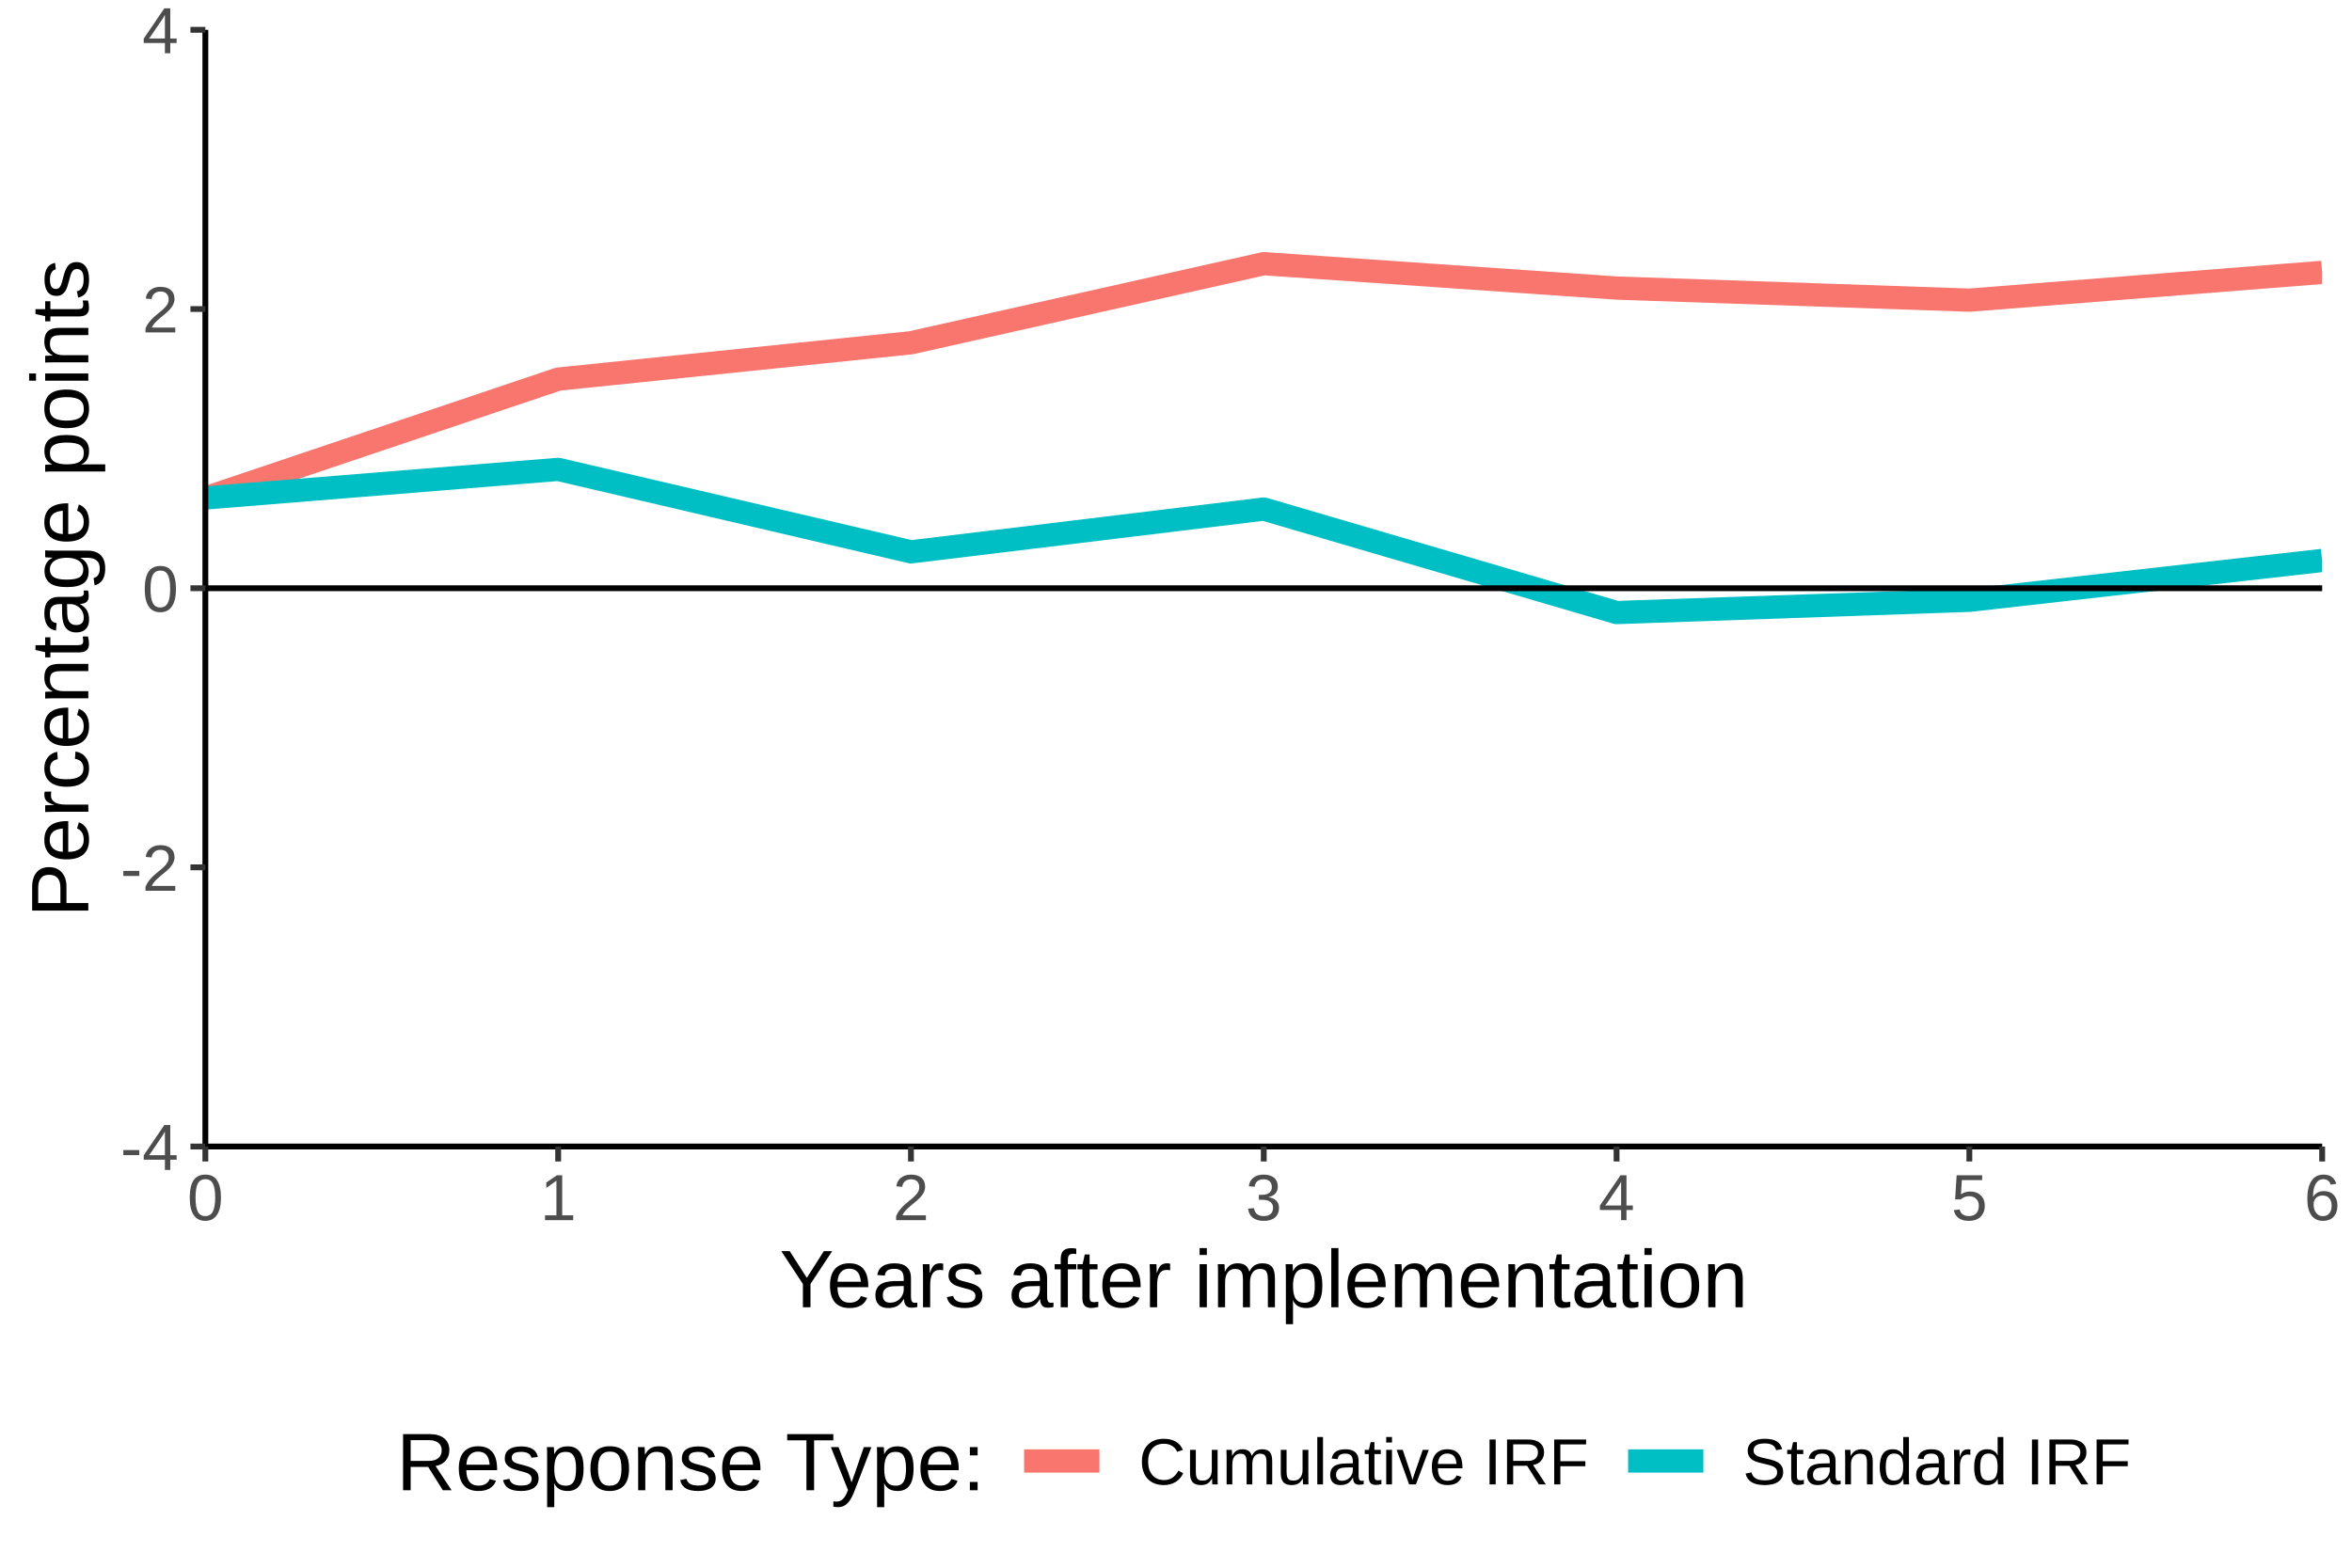
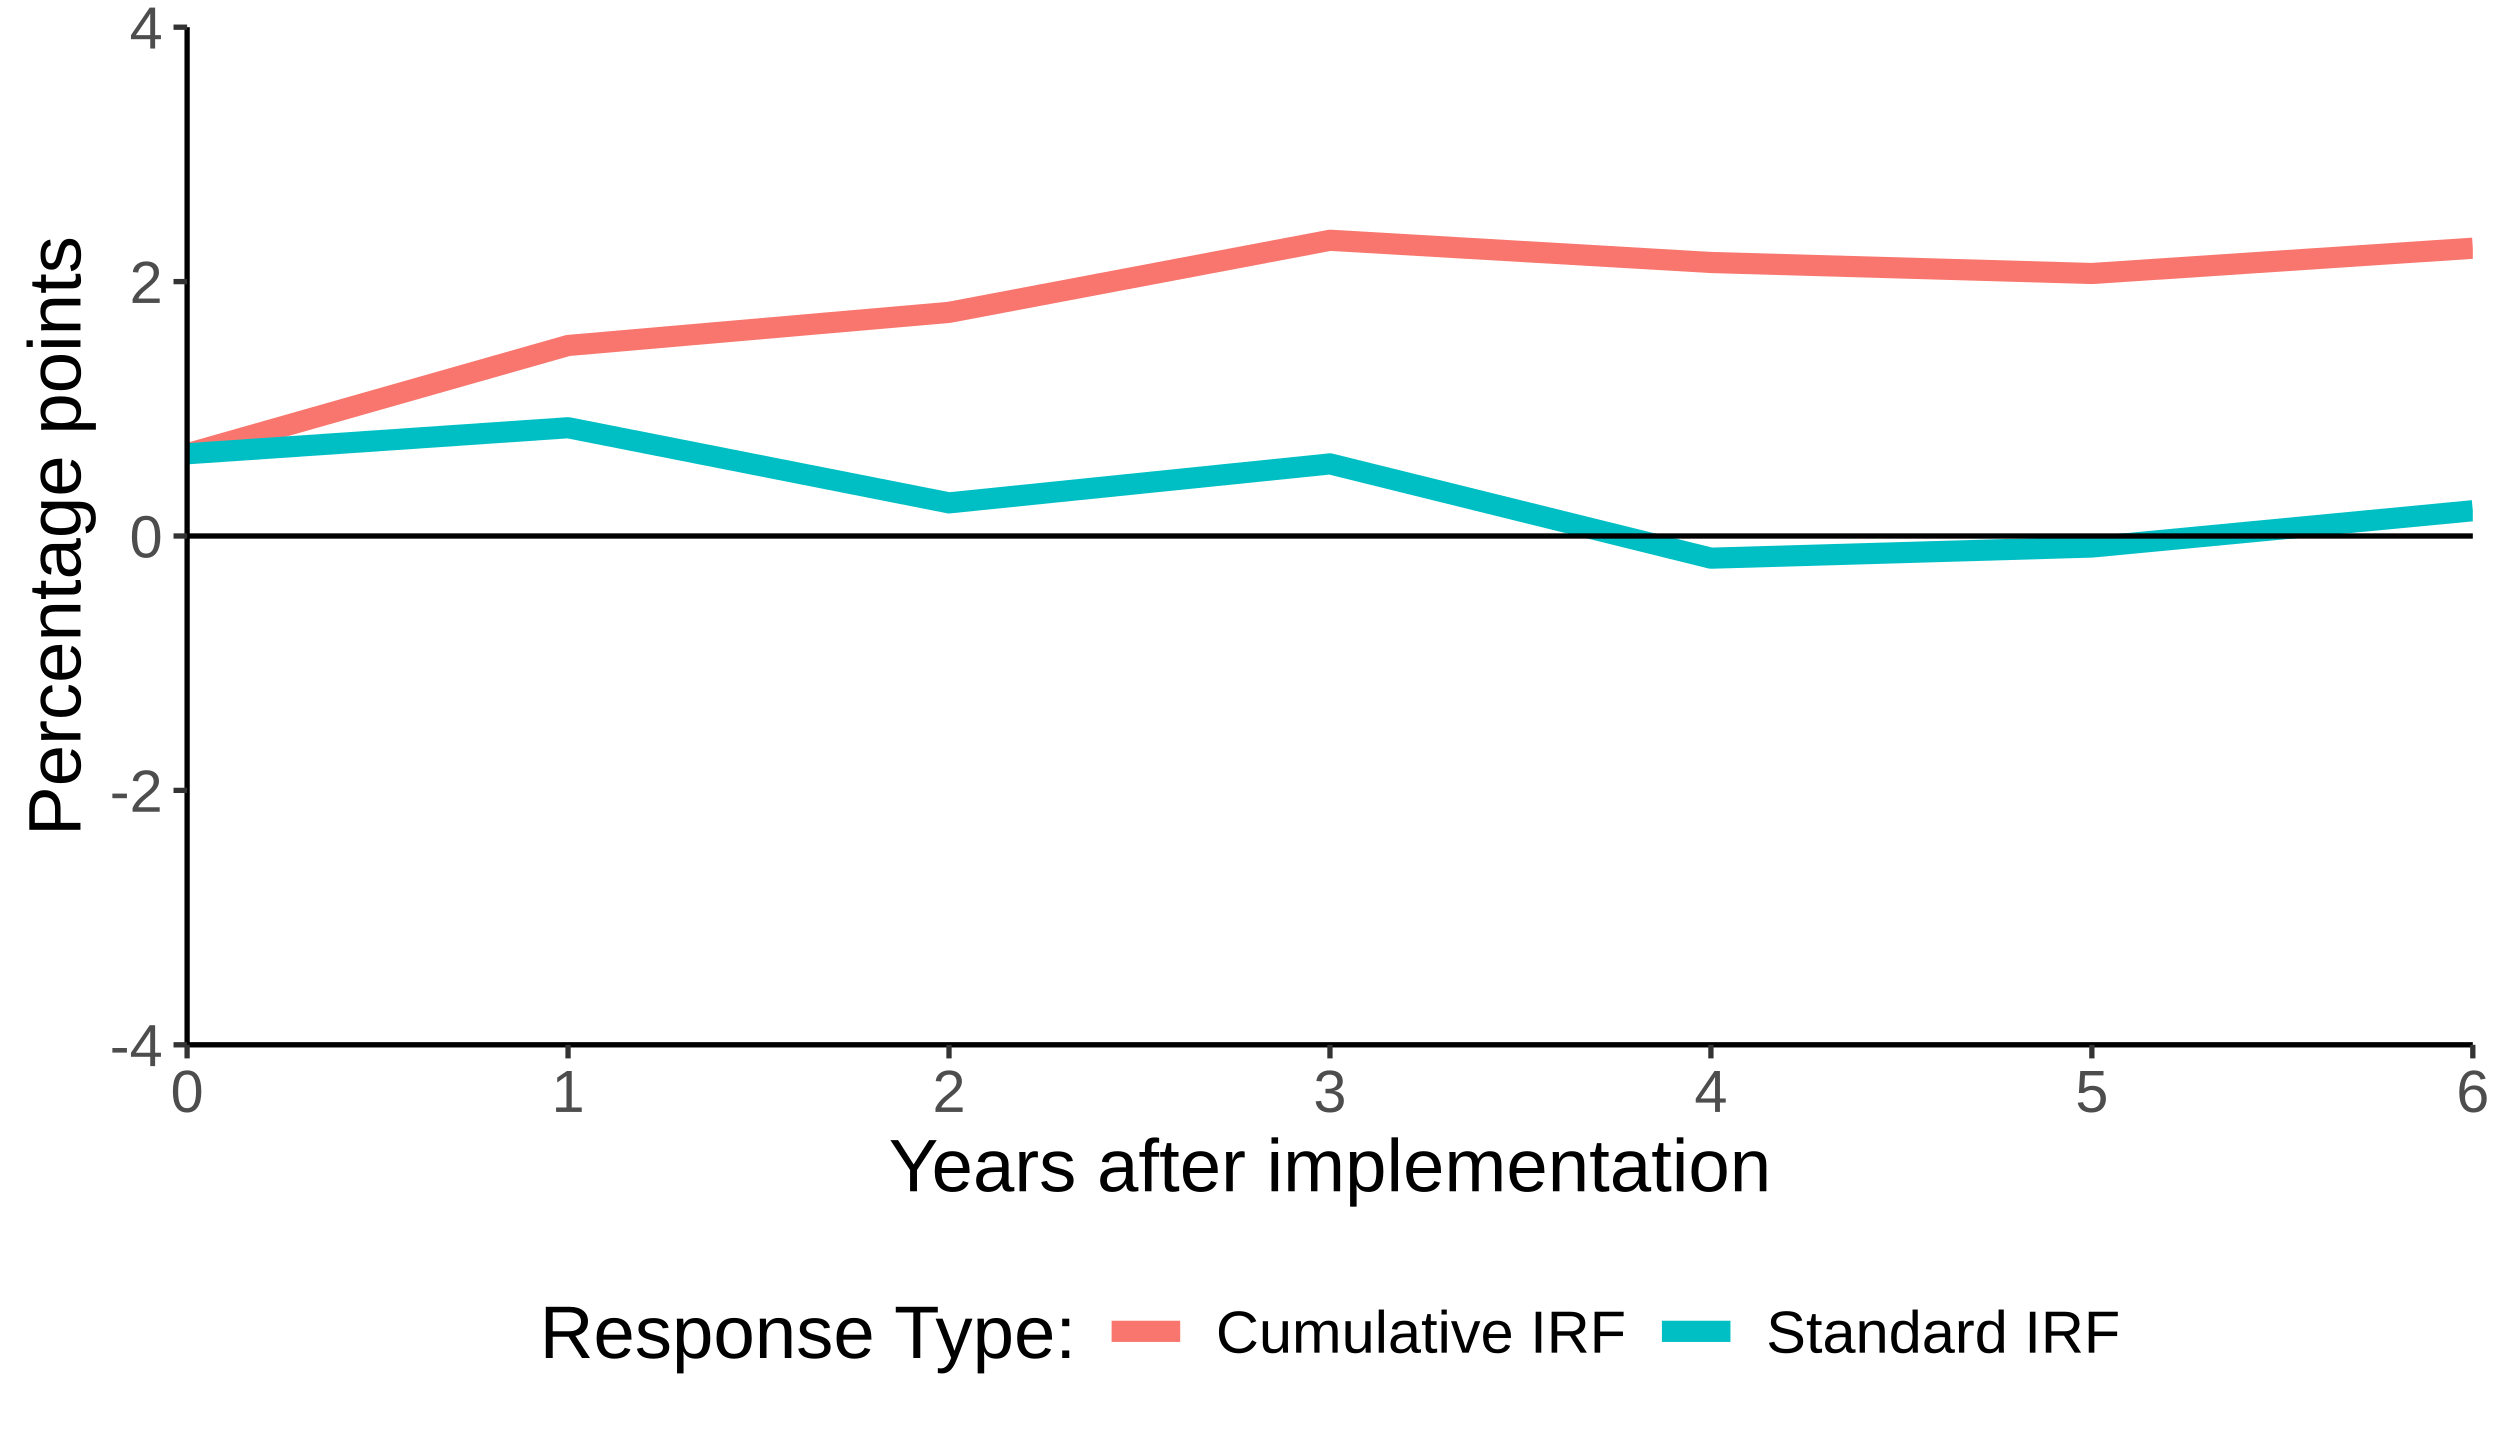
- <svg xmlns="http://www.w3.org/2000/svg" class="svglite" width="432.00pt" height="288.00pt" viewBox="0 0 432.00 288.00">
+ <svg xmlns="http://www.w3.org/2000/svg" class="svglite" width="504.00pt" height="288.00pt" viewBox="0 0 504.00 288.00">
  <defs>
    <style type="text/css">
    .svglite line, .svglite polyline, .svglite polygon, .svglite path, .svglite rect, .svglite circle {
      fill: none;
      stroke: #000000;
      stroke-linecap: round;
      stroke-linejoin: round;
      stroke-miterlimit: 10.00;
    }
    .svglite text {
      white-space: pre;
    }
  </style>
  </defs>
  <rect width="100%" height="100%" style="stroke: none; fill: #FFFFFF;" />
  <defs>
-     <clipPath id="cpMC4wMHw0MzIuMDB8MC4wMHwyODguMDA=">
-       <rect x="0.00" y="0.00" width="432.00" height="288.00" />
+     <clipPath id="cpMC4wMHw1MDQuMDB8MC4wMHwyODguMDA=">
+       <rect x="0.00" y="0.00" width="504.00" height="288.00" />
    </clipPath>
  </defs>
-   <g clip-path="url(#cpMC4wMHw0MzIuMDB8MC4wMHwyODguMDA=)">
-     <rect x="0" y="0.00" width="432.00" height="288.00" style="stroke-width: 1.07; stroke: #FFFFFF; fill: #FFFFFF;" />
+   <g clip-path="url(#cpMC4wMHw1MDQuMDB8MC4wMHwyODguMDA=)">
+     <rect x="0.00" y="0.00" width="504.00" height="288.00" style="stroke-width: 1.07; stroke: #FFFFFF; fill: #FFFFFF;" />
  </g>
  <defs>
-     <clipPath id="cpMzcuNzJ8NDI2LjUyfDUuNDh8MjEwLjYz">
-       <rect x="37.72" y="5.48" width="388.80" height="205.15" />
+     <clipPath id="cpMzcuNzJ8NDk4LjUyfDUuNDh8MjEwLjYz">
+       <rect x="37.72" y="5.48" width="460.80" height="205.15" />
    </clipPath>
  </defs>
-   <g clip-path="url(#cpMzcuNzJ8NDI2LjUyfDUuNDh8MjEwLjYz)">
-     <rect x="37.72" y="5.48" width="388.80" height="205.15" style="stroke-width: 1.07; stroke: none; fill: #FFFFFF;" />
-     <polyline points="37.72,91.48 102.52,69.65 167.32,62.97 232.12,48.44 296.92,52.92 361.72,55.14 426.52,50.04 " style="stroke-width: 4.27; stroke: #F8766D; stroke-linecap: butt;" />
-     <polyline points="37.72,91.48 102.52,86.23 167.32,101.38 232.12,93.52 296.92,112.53 361.72,110.28 426.52,102.96 " style="stroke-width: 4.27; stroke: #00BFC4; stroke-linecap: butt;" />
-     <polyline points="37.72,108.06 37.72,108.06 102.52,108.06 102.52,108.06 167.32,108.06 167.32,108.06 232.12,108.06 232.12,108.06 296.92,108.06 296.92,108.06 361.72,108.06 361.72,108.06 426.52,108.06 426.52,108.06 " style="stroke-width: 1.07; stroke-linecap: butt;" />
+   <g clip-path="url(#cpMzcuNzJ8NDk4LjUyfDUuNDh8MjEwLjYz)">
+     <rect x="37.72" y="5.48" width="460.80" height="205.15" style="stroke-width: 1.07; stroke: none; fill: #FFFFFF;" />
+     <polyline points="37.72,91.48 114.52,69.65 191.32,62.97 268.12,48.44 344.92,52.92 421.72,55.14 498.52,50.04 " style="stroke-width: 4.27; stroke: #F8766D; stroke-linecap: butt;" />
+     <polyline points="37.72,91.48 114.52,86.23 191.32,101.38 268.12,93.52 344.92,112.53 421.72,110.28 498.52,102.96 " style="stroke-width: 4.27; stroke: #00BFC4; stroke-linecap: butt;" />
+     <polyline points="37.72,108.06 37.72,108.06 114.52,108.06 114.52,108.06 191.32,108.06 191.32,108.06 268.12,108.06 268.12,108.06 344.92,108.06 344.92,108.06 421.72,108.06 421.72,108.06 498.52,108.06 498.52,108.06 " style="stroke-width: 1.07; stroke-linecap: butt;" />
  </g>
-   <g clip-path="url(#cpMC4wMHw0MzIuMDB8MC4wMHwyODguMDA=)">
+   <g clip-path="url(#cpMC4wMHw1MDQuMDB8MC4wMHwyODguMDA=)">
    <polyline points="37.72,210.63 37.72,5.48 " style="stroke-width: 1.07; stroke-linecap: butt;" />
    <text x="32.79" y="214.93" text-anchor="end" style="font-size: 12.00px;fill: #4D4D4D; font-family: &quot;Arial&quot;;" textLength="10.67px" lengthAdjust="spacingAndGlyphs">-4</text>
    <text x="32.79" y="163.64" text-anchor="end" style="font-size: 12.00px;fill: #4D4D4D; font-family: &quot;Arial&quot;;" textLength="10.67px" lengthAdjust="spacingAndGlyphs">-2</text>
    <text x="32.79" y="112.35" text-anchor="end" style="font-size: 12.00px;fill: #4D4D4D; font-family: &quot;Arial&quot;;" textLength="6.67px" lengthAdjust="spacingAndGlyphs">0</text>
    <text x="32.79" y="61.07" text-anchor="end" style="font-size: 12.00px;fill: #4D4D4D; font-family: &quot;Arial&quot;;" textLength="6.67px" lengthAdjust="spacingAndGlyphs">2</text>
    <text x="32.79" y="9.78" text-anchor="end" style="font-size: 12.00px;fill: #4D4D4D; font-family: &quot;Arial&quot;;" textLength="6.67px" lengthAdjust="spacingAndGlyphs">4</text>
    <polyline points="34.98,210.63 37.72,210.63 " style="stroke-width: 1.07; stroke: #333333; stroke-linecap: butt;" />
    <polyline points="34.98,159.34 37.72,159.34 " style="stroke-width: 1.07; stroke: #333333; stroke-linecap: butt;" />
    <polyline points="34.98,108.06 37.72,108.06 " style="stroke-width: 1.07; stroke: #333333; stroke-linecap: butt;" />
    <polyline points="34.98,56.77 37.72,56.77 " style="stroke-width: 1.07; stroke: #333333; stroke-linecap: butt;" />
    <polyline points="34.98,5.48 37.72,5.48 " style="stroke-width: 1.07; stroke: #333333; stroke-linecap: butt;" />
-     <polyline points="37.72,210.63 426.52,210.63 " style="stroke-width: 1.07; stroke-linecap: butt;" />
+     <polyline points="37.72,210.63 498.52,210.63 " style="stroke-width: 1.07; stroke-linecap: butt;" />
    <polyline points="37.72,213.37 37.72,210.63 " style="stroke-width: 1.07; stroke: #333333; stroke-linecap: butt;" />
-     <polyline points="102.52,213.37 102.52,210.63 " style="stroke-width: 1.07; stroke: #333333; stroke-linecap: butt;" />
-     <polyline points="167.32,213.37 167.32,210.63 " style="stroke-width: 1.07; stroke: #333333; stroke-linecap: butt;" />
-     <polyline points="232.12,213.37 232.12,210.63 " style="stroke-width: 1.07; stroke: #333333; stroke-linecap: butt;" />
-     <polyline points="296.92,213.37 296.92,210.63 " style="stroke-width: 1.07; stroke: #333333; stroke-linecap: butt;" />
-     <polyline points="361.72,213.37 361.72,210.63 " style="stroke-width: 1.07; stroke: #333333; stroke-linecap: butt;" />
-     <polyline points="426.52,213.37 426.52,210.63 " style="stroke-width: 1.07; stroke: #333333; stroke-linecap: butt;" />
+     <polyline points="114.52,213.37 114.52,210.63 " style="stroke-width: 1.07; stroke: #333333; stroke-linecap: butt;" />
+     <polyline points="191.32,213.37 191.32,210.63 " style="stroke-width: 1.07; stroke: #333333; stroke-linecap: butt;" />
+     <polyline points="268.12,213.37 268.12,210.63 " style="stroke-width: 1.07; stroke: #333333; stroke-linecap: butt;" />
+     <polyline points="344.92,213.37 344.92,210.63 " style="stroke-width: 1.07; stroke: #333333; stroke-linecap: butt;" />
+     <polyline points="421.72,213.37 421.72,210.63 " style="stroke-width: 1.07; stroke: #333333; stroke-linecap: butt;" />
+     <polyline points="498.52,213.37 498.52,210.63 " style="stroke-width: 1.07; stroke: #333333; stroke-linecap: butt;" />
    <text x="37.72" y="224.16" text-anchor="middle" style="font-size: 12.00px;fill: #4D4D4D; font-family: &quot;Arial&quot;;" textLength="6.67px" lengthAdjust="spacingAndGlyphs">0</text>
-     <text x="102.52" y="224.16" text-anchor="middle" style="font-size: 12.00px;fill: #4D4D4D; font-family: &quot;Arial&quot;;" textLength="6.67px" lengthAdjust="spacingAndGlyphs">1</text>
-     <text x="167.32" y="224.16" text-anchor="middle" style="font-size: 12.00px;fill: #4D4D4D; font-family: &quot;Arial&quot;;" textLength="6.67px" lengthAdjust="spacingAndGlyphs">2</text>
-     <text x="232.12" y="224.16" text-anchor="middle" style="font-size: 12.00px;fill: #4D4D4D; font-family: &quot;Arial&quot;;" textLength="6.67px" lengthAdjust="spacingAndGlyphs">3</text>
-     <text x="296.92" y="224.16" text-anchor="middle" style="font-size: 12.00px;fill: #4D4D4D; font-family: &quot;Arial&quot;;" textLength="6.67px" lengthAdjust="spacingAndGlyphs">4</text>
-     <text x="361.72" y="224.16" text-anchor="middle" style="font-size: 12.00px;fill: #4D4D4D; font-family: &quot;Arial&quot;;" textLength="6.67px" lengthAdjust="spacingAndGlyphs">5</text>
-     <text x="426.52" y="224.16" text-anchor="middle" style="font-size: 12.00px;fill: #4D4D4D; font-family: &quot;Arial&quot;;" textLength="6.67px" lengthAdjust="spacingAndGlyphs">6</text>
-     <text x="232.12" y="240.16" text-anchor="middle" style="font-size: 15.00px; font-family: &quot;Arial&quot;;" textLength="177.83px" lengthAdjust="spacingAndGlyphs">Years after implementation</text>
+     <text x="114.52" y="224.16" text-anchor="middle" style="font-size: 12.00px;fill: #4D4D4D; font-family: &quot;Arial&quot;;" textLength="6.67px" lengthAdjust="spacingAndGlyphs">1</text>
+     <text x="191.32" y="224.16" text-anchor="middle" style="font-size: 12.00px;fill: #4D4D4D; font-family: &quot;Arial&quot;;" textLength="6.67px" lengthAdjust="spacingAndGlyphs">2</text>
+     <text x="268.12" y="224.16" text-anchor="middle" style="font-size: 12.00px;fill: #4D4D4D; font-family: &quot;Arial&quot;;" textLength="6.67px" lengthAdjust="spacingAndGlyphs">3</text>
+     <text x="344.92" y="224.16" text-anchor="middle" style="font-size: 12.00px;fill: #4D4D4D; font-family: &quot;Arial&quot;;" textLength="6.67px" lengthAdjust="spacingAndGlyphs">4</text>
+     <text x="421.72" y="224.16" text-anchor="middle" style="font-size: 12.00px;fill: #4D4D4D; font-family: &quot;Arial&quot;;" textLength="6.67px" lengthAdjust="spacingAndGlyphs">5</text>
+     <text x="498.52" y="224.16" text-anchor="middle" style="font-size: 12.00px;fill: #4D4D4D; font-family: &quot;Arial&quot;;" textLength="6.67px" lengthAdjust="spacingAndGlyphs">6</text>
+     <text x="268.12" y="240.16" text-anchor="middle" style="font-size: 15.00px; font-family: &quot;Arial&quot;;" textLength="177.83px" lengthAdjust="spacingAndGlyphs">Years after implementation</text>
    <text transform="translate(16.22,108.06) rotate(-90)" text-anchor="middle" style="font-size: 15.00px; font-family: &quot;Arial&quot;;" textLength="120.88px" lengthAdjust="spacingAndGlyphs">Percentage points</text>
-     <rect x="67.32" y="254.28" width="329.60" height="28.24" style="stroke-width: 1.07; stroke: none; fill: #FFFFFF;" />
-     <text x="72.80" y="273.77" style="font-size: 15.00px; font-family: &quot;Arial&quot;;" textLength="108.09px" lengthAdjust="spacingAndGlyphs">Response Type:</text>
-     <rect x="186.37" y="259.76" width="17.28" height="17.28" style="stroke-width: 1.07; stroke: none; fill: #FFFFFF;" />
-     <line x1="188.10" y1="268.40" x2="201.93" y2="268.40" style="stroke-width: 4.27; stroke: #F8766D; stroke-linecap: butt;" />
-     <rect x="297.31" y="259.76" width="17.28" height="17.28" style="stroke-width: 1.07; stroke: none; fill: #FFFFFF;" />
-     <line x1="299.04" y1="268.40" x2="312.86" y2="268.40" style="stroke-width: 4.27; stroke: #00BFC4; stroke-linecap: butt;" />
-     <text x="209.13" y="272.70" style="font-size: 12.00px; font-family: &quot;Arial&quot;;" textLength="82.70px" lengthAdjust="spacingAndGlyphs">Cumulative IRF</text>
-     <text x="320.07" y="272.70" style="font-size: 12.00px; font-family: &quot;Arial&quot;;" textLength="71.37px" lengthAdjust="spacingAndGlyphs">Standard IRF</text>
+     <rect x="103.32" y="254.28" width="329.60" height="28.24" style="stroke-width: 1.07; stroke: none; fill: #FFFFFF;" />
+     <text x="108.80" y="273.77" style="font-size: 15.00px; font-family: &quot;Arial&quot;;" textLength="108.09px" lengthAdjust="spacingAndGlyphs">Response Type:</text>
+     <rect x="222.37" y="259.76" width="17.28" height="17.28" style="stroke-width: 1.07; stroke: none; fill: #FFFFFF;" />
+     <line x1="224.10" y1="268.40" x2="237.93" y2="268.40" style="stroke-width: 4.27; stroke: #F8766D; stroke-linecap: butt;" />
+     <rect x="333.31" y="259.76" width="17.28" height="17.28" style="stroke-width: 1.07; stroke: none; fill: #FFFFFF;" />
+     <line x1="335.04" y1="268.40" x2="348.86" y2="268.40" style="stroke-width: 4.27; stroke: #00BFC4; stroke-linecap: butt;" />
+     <text x="245.13" y="272.70" style="font-size: 12.00px; font-family: &quot;Arial&quot;;" textLength="82.70px" lengthAdjust="spacingAndGlyphs">Cumulative IRF</text>
+     <text x="356.07" y="272.70" style="font-size: 12.00px; font-family: &quot;Arial&quot;;" textLength="71.37px" lengthAdjust="spacingAndGlyphs">Standard IRF</text>
  </g>
</svg>
